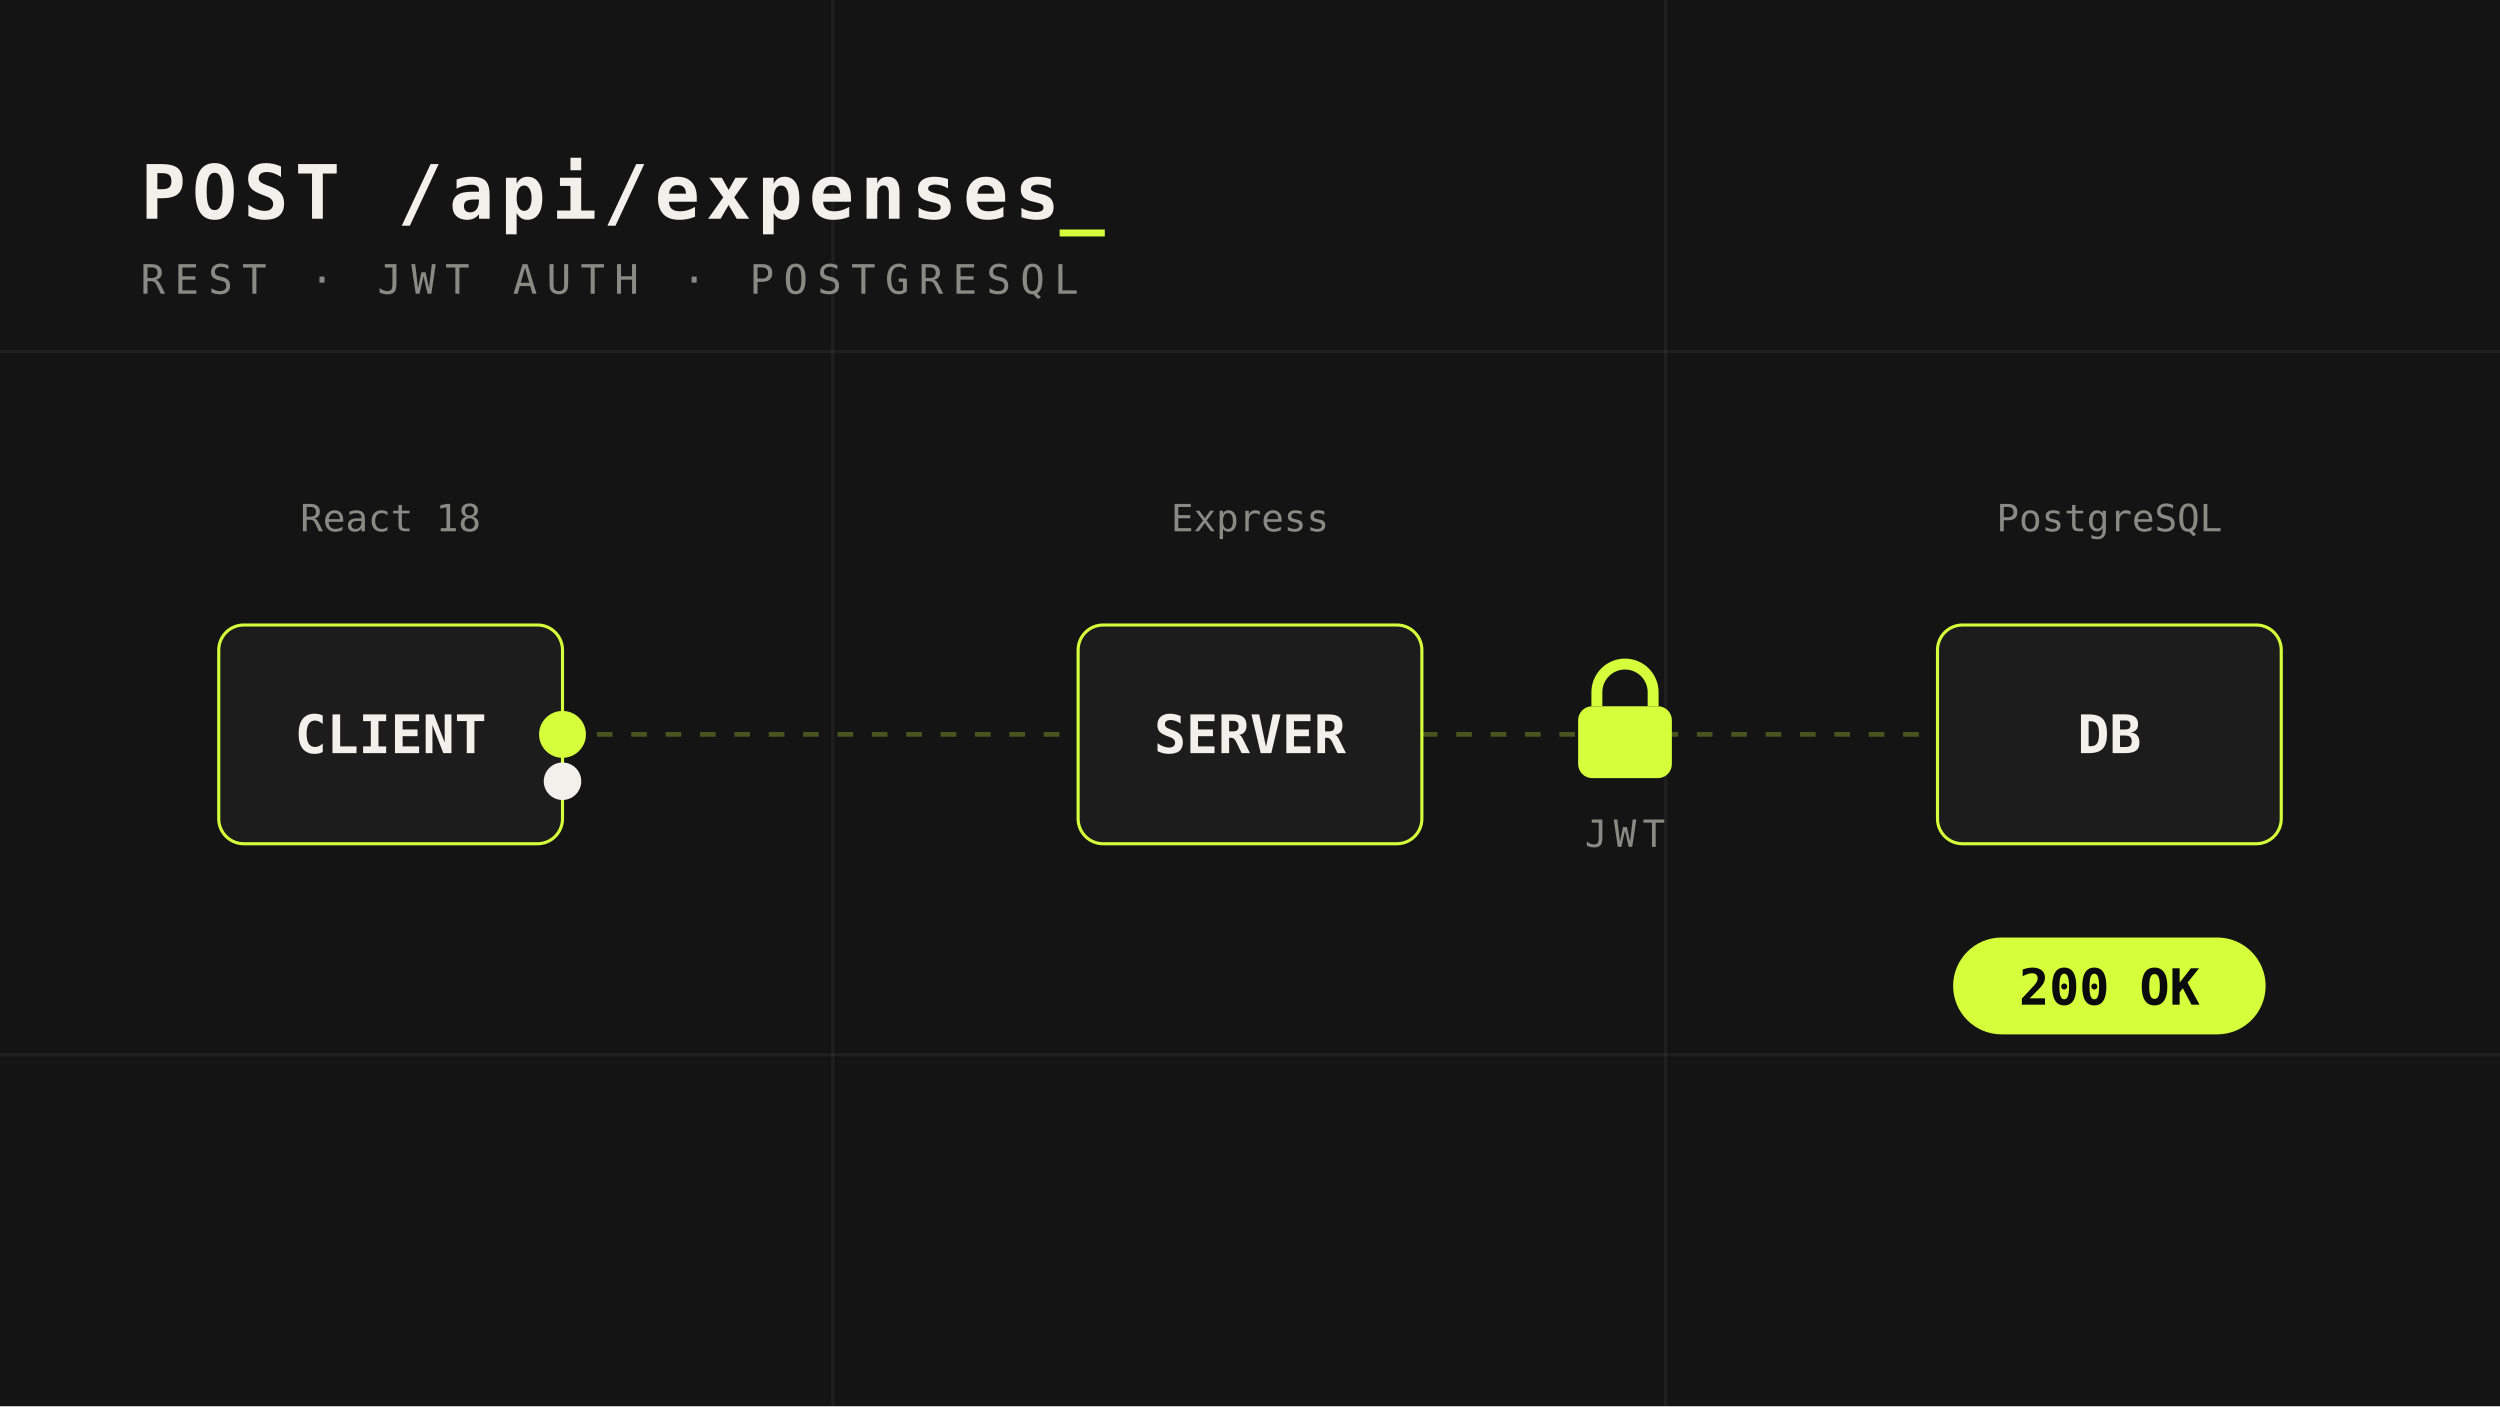
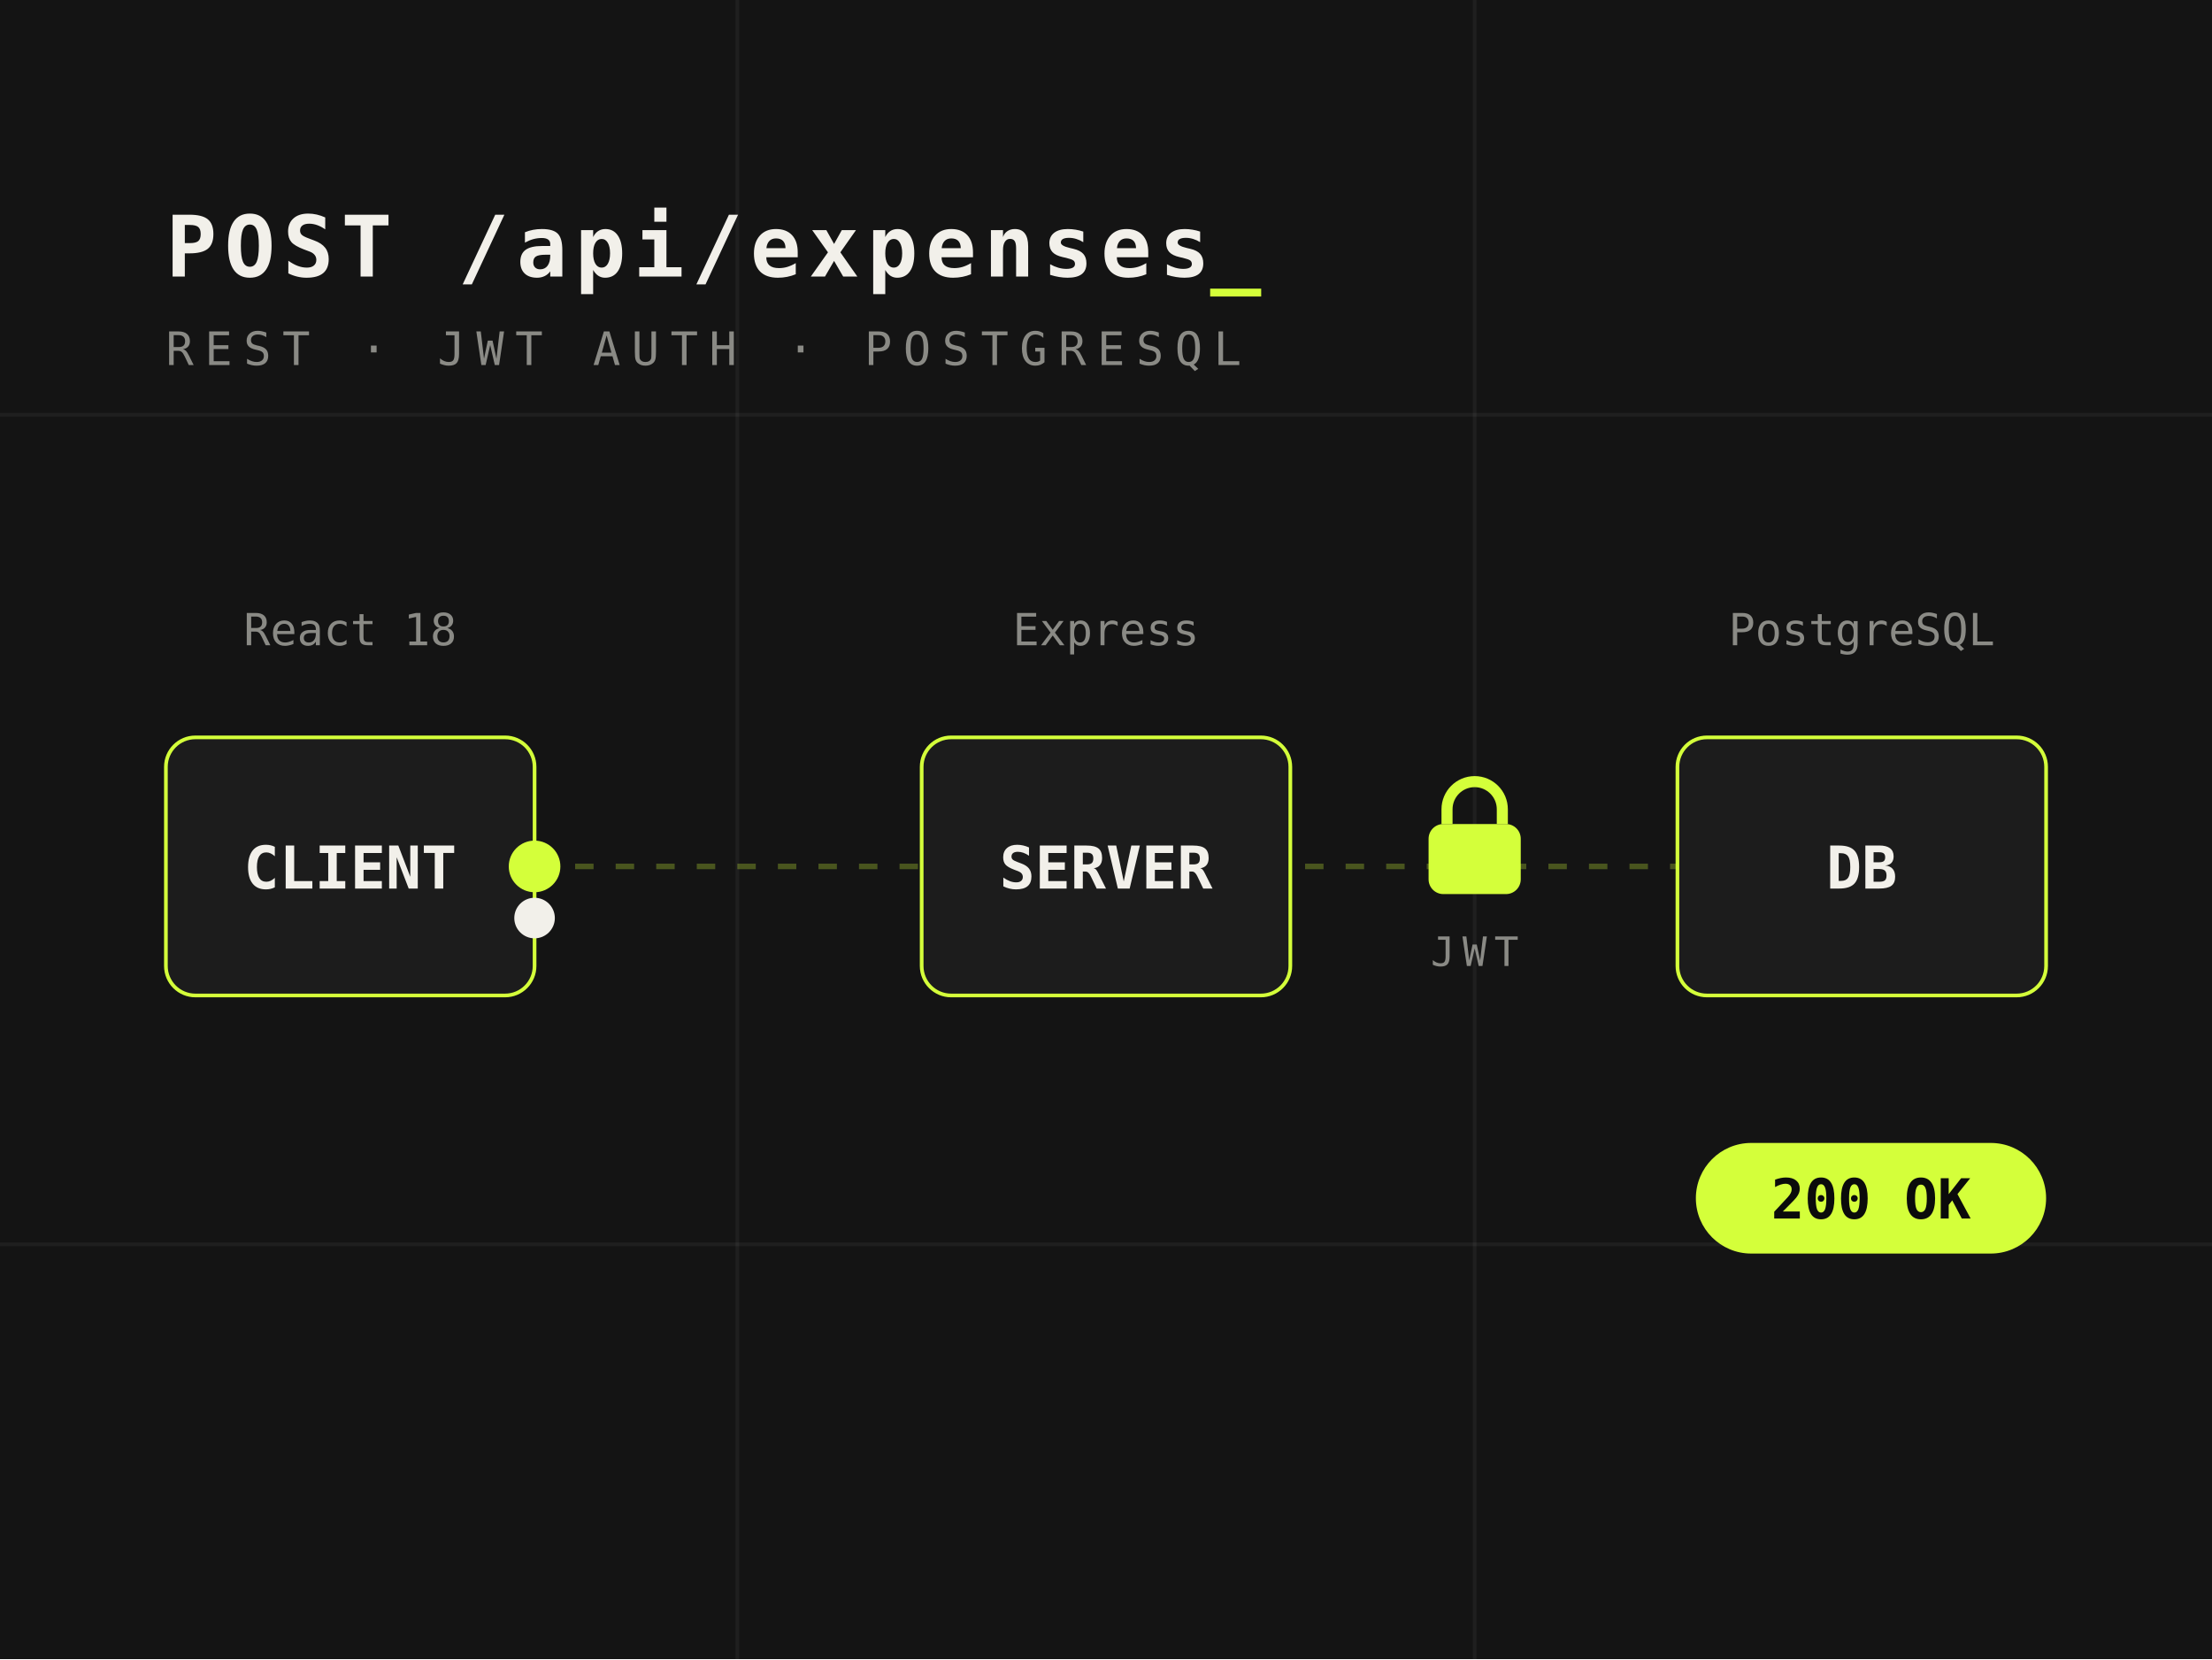
- <svg xmlns="http://www.w3.org/2000/svg" viewBox="0 0 1600 900" font-family="'JetBrains Mono', ui-monospace, monospace">
+ <svg xmlns="http://www.w3.org/2000/svg" viewBox="0 0 1200 900" font-family="'JetBrains Mono', ui-monospace, monospace">
  <style>
-     @keyframes flow { 0% { transform: translateX(0); opacity: 0 } 8% { opacity: 1 } 44% { transform: translateX(880px); opacity: 1 } 50% { opacity: 0 } 100% { transform: translateX(880px); opacity: 0 } }
-     @keyframes flowback { 0%, 50% { transform: translateX(880px); opacity: 0 } 58% { opacity: 1 } 94% { transform: translateX(0); opacity: 1 } 100% { transform: translateX(0); opacity: 0 } }
+     @keyframes flow { 0% { transform: translateX(0); opacity: 0 } 8% { opacity: 1 } 44% { transform: translateX(620px); opacity: 1 } 50% { opacity: 0 } 100% { transform: translateX(620px); opacity: 0 } }
+     @keyframes flowback { 0%, 50% { transform: translateX(620px); opacity: 0 } 58% { opacity: 1 } 94% { transform: translateX(0); opacity: 1 } 100% { transform: translateX(0); opacity: 0 } }
    @keyframes pop { 0%, 54% { opacity: 0; transform: scale(.6) } 64% { opacity: 1; transform: scale(1) } 92% { opacity: 1 } 100% { opacity: 0; transform: scale(1) } }
    @keyframes pulse { 0%, 100% { opacity: .5 } 50% { opacity: 1 } }
    @keyframes blink { 0%, 100% { opacity: .25 } 50% { opacity: 1 } }
    .req { transform-box: fill-box; animation: flow 4s ease-in-out infinite }
    .res { transform-box: fill-box; animation: flowback 4s ease-in-out infinite }
    .ok { transform-box: fill-box; transform-origin: center; animation: pop 4s ease-in-out infinite }
    .node { animation: pulse 3s ease-in-out infinite } .n2 { animation-delay: .5s } .n3 { animation-delay: 1s }
    .cursor { animation: blink 1.1s step-end infinite }
  </style>
-   <rect width="1600" height="900" fill="#141414" />
+   <rect width="1200" height="900" fill="#141414" />
  <g stroke="rgba(255,255,255,0.05)" stroke-width="2">
-     <line x1="0" y1="225" x2="1600" y2="225" />
-     <line x1="0" y1="675" x2="1600" y2="675" />
-     <line x1="533" y1="0" x2="533" y2="900" />
-     <line x1="1066" y1="0" x2="1066" y2="900" />
+     <line x1="0" y1="225" x2="1200" y2="225" />
+     <line x1="0" y1="675" x2="1200" y2="675" />
+     <line x1="400" y1="0" x2="400" y2="900" />
+     <line x1="800" y1="0" x2="800" y2="900" />
  </g>
-   <text x="90" y="140" fill="#F2F0EA" font-size="48" font-weight="700" letter-spacing="4">POST /api/expenses<tspan class="cursor" fill="#D4FF3A">_</tspan>
+   <text x="90" y="150" fill="#F2F0EA" font-size="46" font-weight="700" letter-spacing="4">POST /api/expenses<tspan class="cursor" fill="#D4FF3A">_</tspan>
  </text>
-   <text x="90" y="188" fill="#8A8A85" font-size="26" letter-spacing="6">REST · JWT AUTH · POSTGRESQL</text>
-   <line x1="360" y1="470" x2="1240" y2="470" stroke="rgba(212,255,58,0.28)" stroke-width="3" stroke-dasharray="10 12" />
+   <text x="90" y="198" fill="#8A8A85" font-size="25" letter-spacing="6">REST · JWT AUTH · POSTGRESQL</text>
+   <line x1="290" y1="470" x2="910" y2="470" stroke="rgba(212,255,58,0.28)" stroke-width="3" stroke-dasharray="10 12" />
  <g class="node">
-     <rect x="140" y="400" width="220" height="140" rx="16" fill="#1c1c1c" stroke="#D4FF3A" stroke-width="2" />
+     <rect x="90" y="400" width="200" height="140" rx="16" fill="#1c1c1c" stroke="#D4FF3A" stroke-width="2" />
  </g>
-   <text x="250" y="340" text-anchor="middle" fill="#8A8A85" font-size="24">React 18</text>
-   <text x="250" y="482" text-anchor="middle" fill="#F2F0EA" font-size="34" font-weight="700">CLIENT</text>
+   <text x="190" y="350" text-anchor="middle" fill="#8A8A85" font-size="24">React 18</text>
+   <text x="190" y="482" text-anchor="middle" fill="#F2F0EA" font-size="32" font-weight="700">CLIENT</text>
  <g class="node n2">
-     <rect x="690" y="400" width="220" height="140" rx="16" fill="#1c1c1c" stroke="#D4FF3A" stroke-width="2" />
+     <rect x="500" y="400" width="200" height="140" rx="16" fill="#1c1c1c" stroke="#D4FF3A" stroke-width="2" />
  </g>
-   <text x="800" y="340" text-anchor="middle" fill="#8A8A85" font-size="24">Express</text>
-   <text x="800" y="482" text-anchor="middle" fill="#F2F0EA" font-size="34" font-weight="700">SERVER</text>
+   <text x="600" y="350" text-anchor="middle" fill="#8A8A85" font-size="24">Express</text>
+   <text x="600" y="482" text-anchor="middle" fill="#F2F0EA" font-size="32" font-weight="700">SERVER</text>
  <g class="node n3">
-     <rect x="1240" y="400" width="220" height="140" rx="16" fill="#1c1c1c" stroke="#D4FF3A" stroke-width="2" />
+     <rect x="910" y="400" width="200" height="140" rx="16" fill="#1c1c1c" stroke="#D4FF3A" stroke-width="2" />
  </g>
-   <text x="1350" y="340" text-anchor="middle" fill="#8A8A85" font-size="24">PostgreSQL</text>
-   <text x="1350" y="482" text-anchor="middle" fill="#F2F0EA" font-size="34" font-weight="700">DB</text>
-   <g transform="translate(1010,430)">
-     <path d="M12 22 v-9 a18 18 0 0 1 36 0 v9" fill="none" stroke="#D4FF3A" stroke-width="7" />
-     <rect x="0" y="22" width="60" height="46" rx="9" fill="#D4FF3A" />
-     <text x="30" y="112" text-anchor="middle" fill="#8A8A85" font-size="24" letter-spacing="4">JWT</text>
+   <text x="1010" y="350" text-anchor="middle" fill="#8A8A85" font-size="24">PostgreSQL</text>
+   <text x="1010" y="482" text-anchor="middle" fill="#F2F0EA" font-size="32" font-weight="700">DB</text>
+   <g transform="translate(775,428)">
+     <path d="M10 19 v-8 a15 15 0 0 1 30 0 v8" fill="none" stroke="#D4FF3A" stroke-width="6" />
+     <rect x="0" y="19" width="50" height="38" rx="8" fill="#D4FF3A" />
+     <text x="25" y="96" text-anchor="middle" fill="#8A8A85" font-size="22" letter-spacing="4">JWT</text>
  </g>
-   <circle class="req" cx="360" cy="470" r="15" fill="#D4FF3A" />
-   <circle class="res" cx="360" cy="500" r="12" fill="#F2F0EA" />
+   <circle class="req" cx="290" cy="470" r="14" fill="#D4FF3A" />
+   <circle class="res" cx="290" cy="498" r="11" fill="#F2F0EA" />
  <g class="ok">
-     <rect x="1250" y="600" width="200" height="62" rx="31" fill="#D4FF3A" />
-     <text x="1350" y="643" text-anchor="middle" fill="#0B0B0B" font-size="32" font-weight="700">200 OK</text>
+     <rect x="920" y="620" width="190" height="60" rx="30" fill="#D4FF3A" />
+     <text x="1015" y="661" text-anchor="middle" fill="#0B0B0B" font-size="30" font-weight="700">200 OK</text>
  </g>
</svg>
